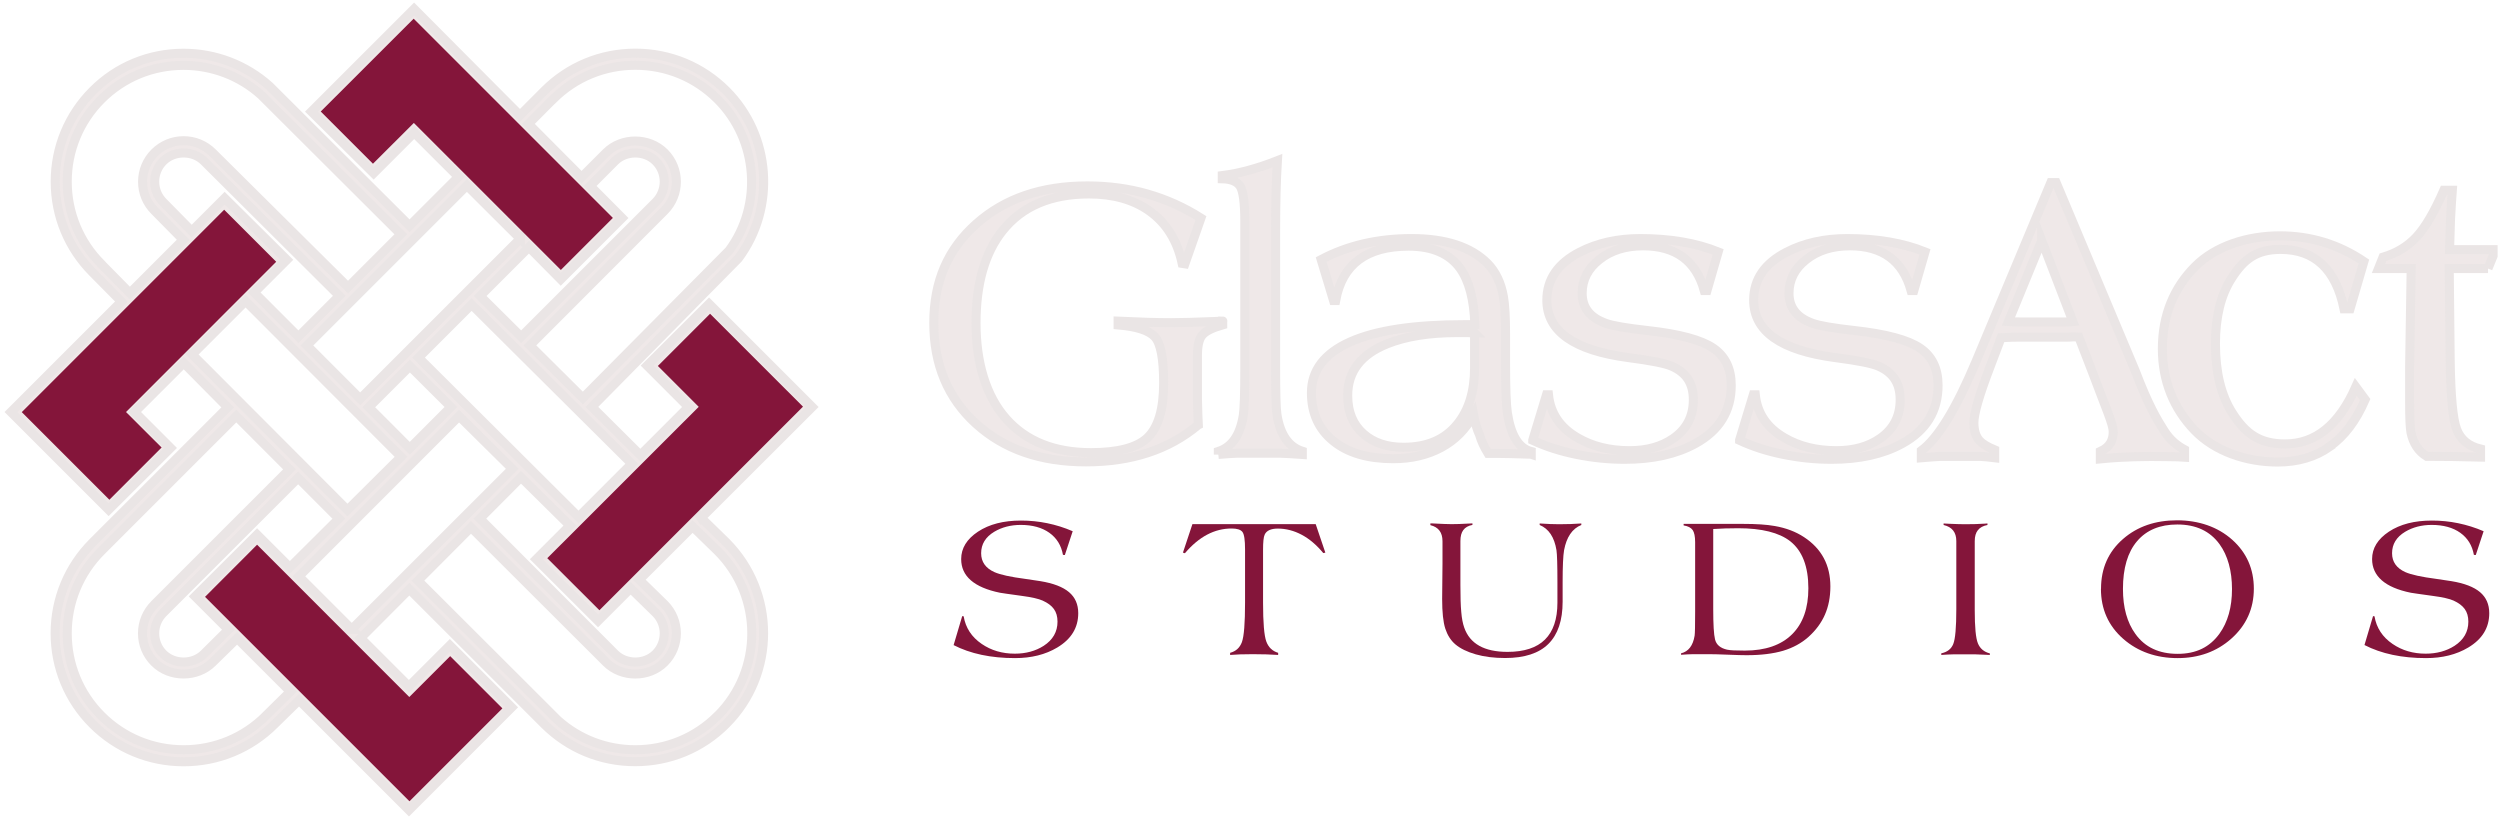
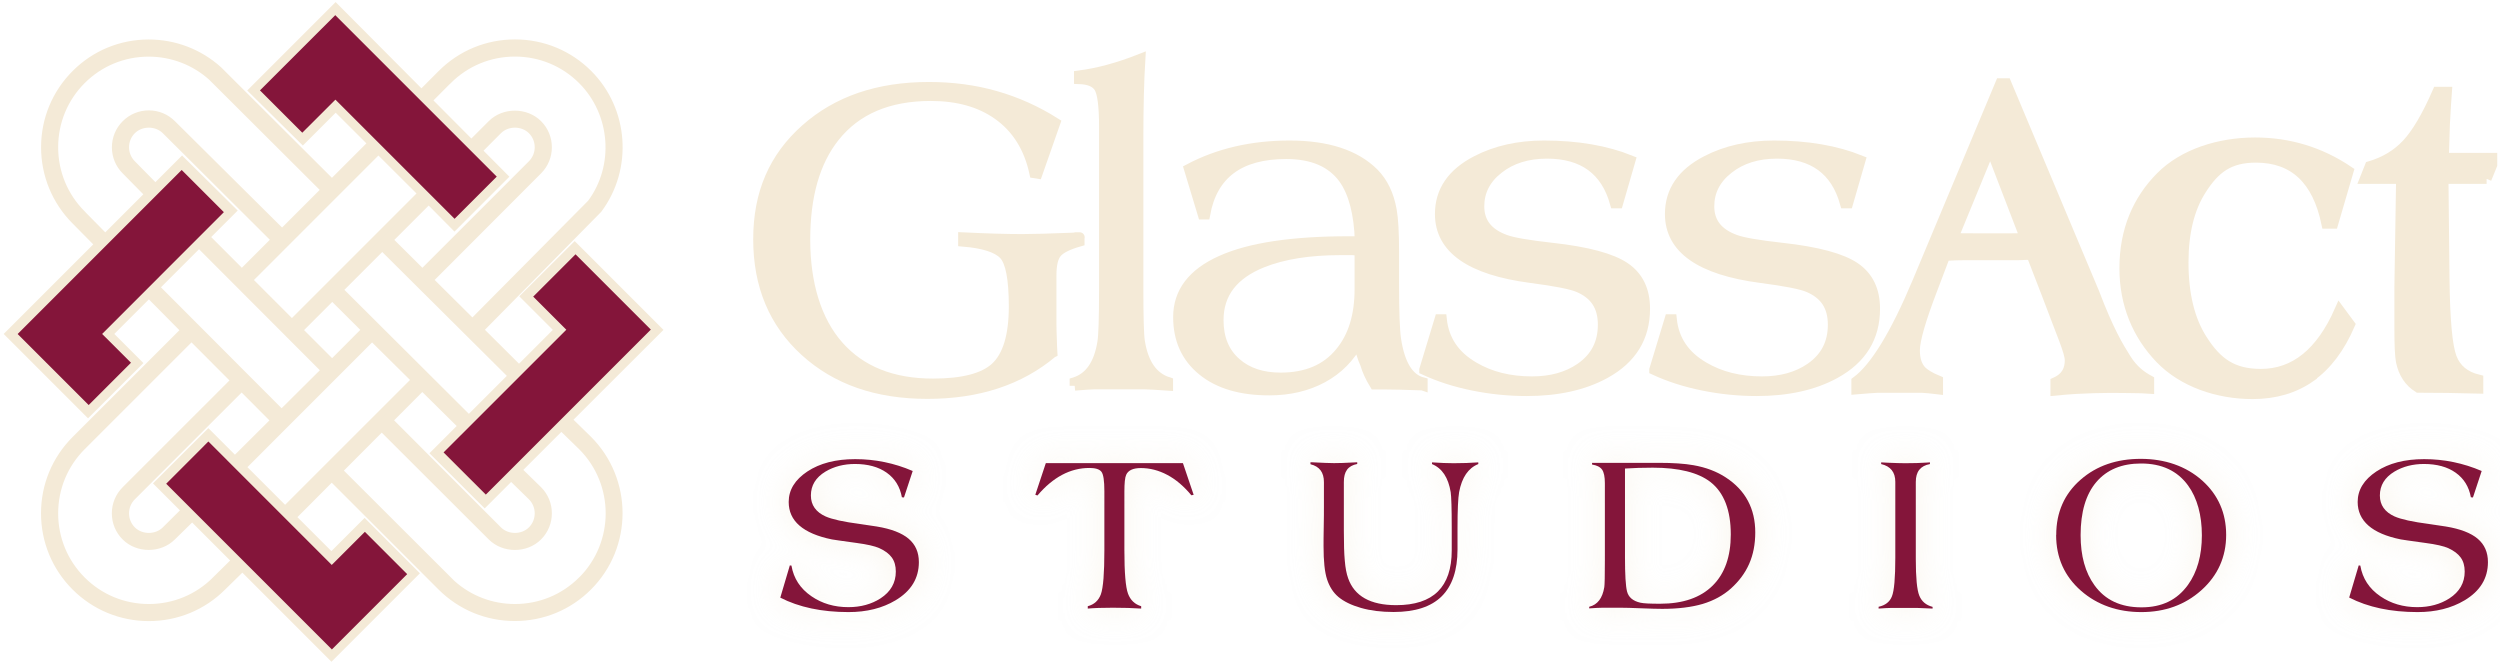
- <svg xmlns="http://www.w3.org/2000/svg" id="Layer_1" version="1.1" viewBox="24 30 293 96">
+ <svg xmlns="http://www.w3.org/2000/svg" id="Layer_1" version="1.1" viewBox="24 30 361.5 96">
  <defs>
    <style>
      .st0 {
        fill: #84153a;
      }

      .st1 {
-         fill: #efe8e8;
-         stroke: #eae5e5;
+         fill: #f4ead7;
+         stroke: #f4ead7;
        stroke-miterlimit: 10;
        stroke-width: 1.06px;
      }
    </style>
+     <filter id="studios-glow" x="-10%" y="-60%" width="120%" height="220%" color-interpolation-filters="sRGB">
+       <feGaussianBlur in="SourceAlpha" stdDeviation="1.6" result="halo" />
+       <feFlood flood-color="#f4ead7" flood-opacity="0.5" />
+       <feComposite in2="halo" operator="in" />
+       <feMerge>
+         <feMergeNode />
+         <feMergeNode in="SourceGraphic" />
+       </feMerge>
+     </filter>
  </defs>
-   <g>
+   <g transform="translate(132.9 37.45) scale(1.372) translate(-132.9 -48.05)">
    <path class="st1" d="M164.42,79.81c-3.43,2.88-7.81,4.32-13.15,4.32s-9.6-1.49-12.89-4.48c-3.29-2.99-4.94-6.93-4.94-11.81s1.66-8.65,4.99-11.61c3.33-2.96,7.65-4.44,12.99-4.44,2.48,0,4.83.31,7.03.94,2.21.63,4.31,1.57,6.3,2.83l-1.88,5.36-.32-.05c-.58-2.7-1.87-4.75-3.86-6.16-1.87-1.32-4.22-1.98-7.06-1.98-4.47,0-7.85,1.44-10.14,4.32-2.07,2.6-3.1,6.21-3.1,10.83s1.17,8.54,3.52,11.19c2.34,2.65,5.66,3.98,9.95,3.98,3.14,0,5.33-.57,6.57-1.7,1.3-1.2,1.95-3.34,1.95-6.44,0-2.9-.35-4.71-1.05-5.45-.7-.74-2.13-1.2-4.29-1.38v-.44c2.51.12,4.58.18,6.21.18,1.16,0,2.88-.05,5.15-.14.69-.03.99-.05.9-.05v.44c-1.23.35-2.03.75-2.4,1.21-.38.45-.56,1.24-.56,2.36v5.19c0,.4.02,1,.05,1.82,0,.26.02.64.05,1.15Z" />
    <path class="st1" d="M166.79,83.28v-.37c1.58-.5,2.55-1.91,2.92-4.2.12-.69.18-2.53.18-5.54v-17.23c0-2.16-.18-3.52-.53-4.09-.35-.57-1.06-.87-2.11-.9v-.37c1.98-.25,4.13-.83,6.46-1.75-.14,2.28-.21,5.06-.21,8.34v15.76c0,3.11.05,5,.16,5.67.37,2.34,1.36,3.77,2.97,4.29v.37c-1.1-.08-1.94-.12-2.51-.14h-5.22c-.49.02-1.2.06-2.11.14Z" />
    <path class="st1" d="M203.43,83.23h-.14c-1.73-.06-2.94-.09-3.63-.09h-1.26c-.46-.75-.79-1.47-.99-2.16-.31-.67-.54-1.46-.71-2.37-.89,1.67-2.15,2.95-3.78,3.83-1.63.88-3.51,1.32-5.62,1.32-2.99,0-5.34-.69-7.04-2.08-1.71-1.39-2.56-3.27-2.56-5.64,0-2.62,1.51-4.61,4.53-5.96,3.02-1.36,7.5-2.03,13.45-2.03h1.17c-.09-2.93-.67-5.13-1.72-6.6-1.26-1.73-3.27-2.6-6.04-2.6-4.93,0-7.78,2.12-8.55,6.37h-.25l-1.45-4.8c3.1-1.64,6.63-2.46,10.6-2.46s6.96.97,8.9,2.92c.95.97,1.57,2.26,1.86,3.88.17.93.25,2.41.25,4.41v3.38c0,2.93.07,4.87.21,5.82.4,2.65,1.33,4.17,2.8,4.55v.32ZM196.83,69.03c-.21,0-.46-.02-.74-.05h-1.29c-3.29,0-6.03.44-8.21,1.31-3.1,1.24-4.64,3.26-4.64,6.07,0,1.92.62,3.42,1.86,4.5,1.18,1.04,2.74,1.56,4.69,1.56,2.73,0,4.82-.89,6.27-2.67,1.36-1.64,2.05-3.85,2.05-6.64v-4.09Z" />
    <path class="st1" d="M203.64,81.58l1.61-5.31h.23c.23,2.18,1.36,3.85,3.4,5.03,1.72,1.01,3.75,1.52,6.11,1.52,2.02,0,3.72-.47,5.1-1.42,1.58-1.09,2.37-2.6,2.37-4.55s-.84-3.19-2.53-3.93c-.77-.34-2.46-.67-5.08-1.01-6.37-.84-9.56-3.09-9.56-6.73,0-2.44,1.29-4.31,3.86-5.63,2.05-1.06,4.42-1.59,7.1-1.59,3.49,0,6.54.52,9.12,1.56l-1.31,4.53h-.32c-.97-3.49-3.36-5.24-7.17-5.24-2.05,0-3.76.53-5.11,1.6-1.36,1.06-2.03,2.39-2.03,3.96,0,1.69.92,2.86,2.76,3.52.78.29,2.42.57,4.92.85,3.71.41,6.27,1.1,7.68,2.06,1.41.96,2.11,2.41,2.11,4.36,0,3.02-1.4,5.29-4.21,6.83-2.24,1.23-5,1.84-8.27,1.84-1.88,0-3.77-.19-5.64-.57-1.88-.38-3.59-.93-5.14-1.65Z" />
    <path class="st1" d="M227.88,81.58l1.61-5.31h.23c.23,2.18,1.36,3.85,3.4,5.03,1.72,1.01,3.75,1.52,6.11,1.52,2.02,0,3.72-.47,5.1-1.42,1.58-1.09,2.37-2.6,2.37-4.55s-.84-3.19-2.53-3.93c-.77-.34-2.46-.67-5.08-1.01-6.37-.84-9.56-3.09-9.56-6.73,0-2.44,1.29-4.31,3.86-5.63,2.05-1.06,4.42-1.59,7.1-1.59,3.49,0,6.54.52,9.12,1.56l-1.31,4.53h-.32c-.97-3.49-3.36-5.24-7.17-5.24-2.05,0-3.76.53-5.11,1.6-1.36,1.06-2.03,2.39-2.03,3.96,0,1.69.92,2.86,2.76,3.52.78.29,2.42.57,4.92.85,3.71.41,6.27,1.1,7.68,2.06,1.41.96,2.11,2.41,2.11,4.36,0,3.02-1.4,5.29-4.21,6.83-2.24,1.23-5,1.84-8.27,1.84-1.88,0-3.77-.19-5.64-.57-1.88-.38-3.59-.93-5.14-1.65Z" />
    <path class="st1" d="M276.13,83.5c-.49.02-2.87-.03-5.97.28v-.87c1.2-.54,1.51-1.42,1.51-2.31s-.85-2.73-2.41-6.91l-1.62-4.19c-.85-.05-.7.01-1.35.01h-5.48c-.7,0-1.46.02-2.28.07l-1.31,3.45c-1.25,3.26-1.88,5.43-1.88,6.51,0,.92.22,1.62.66,2.11.34.37.93.73,1.78,1.08v.92c-.75-.09-1.31-.15-1.68-.16h-4.72c-.42.02-1.15.07-2.2.16v-.83c1.95-1.44,4.09-4.93,6.42-10.48l8.76-20.94h.62l9.27,22.06c1.54,4.05,2.55,5.7,3.35,6.97.77,1.23,1.64,1.84,2.43,2.27v.87c-.55-.05-3.9-.07-3.9-.07ZM263.29,58.19l-3.91,9.51c.33.03,1.13.04,2.4.04h3.44c1.33,0,1.37,0,1.73-.04l-3.66-9.52Z" />
    <path class="st1" d="M297.05,82.35c-1.71,1.2-3.75,1.8-6.12,1.8-3.66,0-7.35-1.25-9.74-3.74-2.39-2.49-3.76-5.7-3.76-9.52,0-4.01,1.39-7.19,3.82-9.64,2.39-2.41,6.15-3.61,9.95-3.61,3.58,0,6.87,1,9.85,3.01l-1.62,5.54h-.71c-.96-4.64-3.44-6.96-7.43-6.96-2.82,0-4.32,1.13-5.76,3.4-1.25,1.95-1.88,4.5-1.88,7.65,0,3.36.66,6.07,1.99,8.14,1.54,2.41,3.18,3.61,6.17,3.61,3.56,0,6.32-2.23,8.29-6.69l1.1,1.49c-1.07,2.47-2.45,4.3-4.16,5.5Z" />
    <path class="st1" d="M315.6,61.47h-4.55l.11,10.57c.05,4.31.3,7.06.76,8.27.46,1.21,1.39,1.98,2.8,2.32v.94c-2.09-.06-4.48-.09-6.32-.09-.96-.6-1.57-1.52-1.83-2.78-.11-.57-.16-1.73-.16-3.49v-4.32l.18-11.42h-3.83l.53-1.33c1.56-.46,2.87-1.24,3.91-2.36s2.11-2.94,3.22-5.48h.99c-.06.77-.13,1.91-.21,3.42-.02.75-.05,1.93-.11,3.54h5.1v.74l-.6,1.47Z" />
-     <path class="st0" d="M135.76,105.62l1.01-3.41.17.02c.23,1.35.93,2.43,2.12,3.24,1.11.76,2.4,1.14,3.88,1.14,1.3,0,2.43-.31,3.38-.92,1.08-.7,1.62-1.65,1.62-2.83,0-.6-.14-1.09-.42-1.48-.28-.39-.72-.72-1.32-.99-.47-.21-1.28-.4-2.42-.55-1.55-.21-2.41-.34-2.58-.37-1.52-.31-2.66-.8-3.42-1.46s-1.13-1.49-1.13-2.49c0-1.27.66-2.34,1.97-3.21,1.32-.87,2.99-1.3,5.04-1.3,1.04,0,2.06.1,3.08.31s2.01.52,2.98.94l-.92,2.79-.22-.02c-.2-1.11-.73-1.97-1.6-2.59-.86-.61-1.98-.92-3.35-.92-1.17,0-2.21.27-3.1.8-1.03.62-1.54,1.46-1.54,2.52,0,.51.13.94.39,1.31.26.37.65.67,1.16.9.67.3,1.88.57,3.65.8.55.08,1.13.16,1.74.26,1.52.25,2.64.68,3.36,1.29.72.61,1.08,1.43,1.08,2.46,0,1.71-.82,3.05-2.46,4.03-1.39.83-3.04,1.24-4.95,1.24-2.82,0-5.23-.51-7.21-1.53Z" />
-     <path class="st0" d="M162.64,94.77l1.11-3.34h14.45l1.13,3.34-.24.05c-.79-.95-1.63-1.67-2.54-2.15-.9-.48-1.84-.72-2.79-.72-.81,0-1.33.24-1.54.71-.13.27-.19.87-.19,1.8v6.17c0,2.35.13,3.87.38,4.55.25.68.71,1.13,1.39,1.33v.25c-.87-.06-1.86-.09-2.97-.09s-2.01.03-2.66.09v-.25c.68-.18,1.13-.59,1.38-1.25.25-.69.37-2.23.37-4.63v-6.24c0-1.1-.1-1.78-.31-2.05-.21-.27-.63-.4-1.27-.4-2.01,0-3.83.97-5.47,2.9l-.22-.07Z" />
-     <path class="st0" d="M191.64,91.52v-.18h.16c1.13.06,1.9.09,2.32.09.5,0,1.17-.02,2.03-.07.29-.02.43-.02.42-.02v.18c-.48.09-.84.29-1.07.6s-.34.74-.34,1.29v5.17c0,1.37.03,2.42.1,3.14.06.75.18,1.36.35,1.84.66,1.89,2.35,2.84,5.07,2.84,1.95,0,3.42-.48,4.39-1.44.97-.96,1.46-2.4,1.46-4.32v-2.4c0-2.05-.04-3.29-.11-3.75-.25-1.53-.9-2.52-1.97-2.96v-.18c.88.06,1.64.09,2.28.09.93,0,1.79-.03,2.6-.09v.18c-1.06.42-1.73,1.41-2.02,2.95-.11.62-.17,1.87-.17,3.76v2.28c0,2.2-.56,3.85-1.67,4.95-1.11,1.1-2.8,1.65-5.07,1.65-1.28,0-2.43-.14-3.44-.43-1.01-.29-1.81-.68-2.39-1.17-.54-.46-.93-1.08-1.18-1.84-.25-.77-.37-1.93-.37-3.48,0-.46,0-1.15.02-2.06.02-.92.02-1.6.02-2.06v-2.65c0-1.03-.47-1.65-1.41-1.88Z" />
-     <path class="st0" d="M221.02,106.75v-.18c.87-.21,1.4-.9,1.59-2.07.04-.25.06-1.2.06-2.83v-8.13c0-.67-.1-1.14-.29-1.42-.2-.28-.55-.46-1.06-.54v-.18h6.99c1.53,0,2.76.08,3.7.25,1.31.23,2.45.66,3.42,1.3,2.06,1.35,3.09,3.28,3.09,5.78s-.86,4.38-2.57,5.92c-.82.73-1.81,1.27-2.97,1.62-1.16.34-2.58.52-4.27.52-.49,0-1.22-.02-2.2-.06s-1.71-.06-2.2-.06h-1.87c-.36,0-.83.03-1.41.07ZM224.79,92.01v9.37c0,1.8.07,2.98.21,3.55.15.63.62,1.03,1.41,1.21.35.08,1.04.11,2.08.11,2.41,0,4.27-.64,5.56-1.93,1.26-1.26,1.89-3.05,1.89-5.37,0-2.56-.71-4.4-2.13-5.52-1.3-1.01-3.34-1.52-6.09-1.52-1.05,0-2.02.03-2.92.09Z" />
-     <path class="st0" d="M251.52,106.75v-.18c.7-.15,1.17-.51,1.4-1.09.24-.58.36-1.95.36-4.09v-7.98c0-1.03-.5-1.65-1.49-1.88v-.18c-.06,0,.06,0,.36.02l.4.02c.72.03,1.3.05,1.76.05.85,0,1.62-.02,2.32-.07.08,0,.17-.02.28-.02h.02v.18c-.5.09-.87.29-1.12.6-.25.31-.37.74-.37,1.29v8.11c0,1.97.12,3.26.37,3.87.25.61.71,1,1.4,1.18v.18c-.4-.02-.96-.05-1.68-.07h-2.62c-.3,0-.77.03-1.41.07Z" />
-     <path class="st0" d="M270.24,99c0-2.39.86-4.34,2.59-5.84,1.68-1.46,3.79-2.18,6.32-2.18s4.77.76,6.48,2.29c1.68,1.51,2.52,3.42,2.52,5.73s-.88,4.29-2.64,5.85c-1.71,1.52-3.81,2.28-6.3,2.28s-4.64-.75-6.35-2.24c-1.75-1.53-2.63-3.49-2.63-5.88ZM272.81,99.03c0,2.18.49,3.93,1.46,5.27,1.12,1.56,2.77,2.33,4.95,2.33s3.76-.79,4.9-2.36c.98-1.36,1.47-3.11,1.47-5.23s-.49-3.93-1.46-5.26c-1.12-1.54-2.77-2.31-4.95-2.31-2.03,0-3.6.65-4.71,1.95-1.11,1.3-1.66,3.17-1.66,5.6Z" />
-     <path class="st0" d="M301.11,105.62l1.01-3.41.17.02c.23,1.35.93,2.43,2.12,3.24,1.11.76,2.4,1.14,3.88,1.14,1.3,0,2.43-.31,3.38-.92,1.08-.7,1.62-1.65,1.62-2.83,0-.6-.14-1.09-.42-1.48-.28-.39-.72-.72-1.31-.99-.47-.21-1.28-.4-2.43-.55-1.55-.21-2.41-.34-2.58-.37-1.52-.31-2.66-.8-3.41-1.46s-1.13-1.49-1.13-2.49c0-1.27.66-2.34,1.97-3.21,1.32-.87,2.99-1.3,5.04-1.3,1.04,0,2.06.1,3.08.31,1.01.21,2.01.52,2.98.94l-.92,2.79-.22-.02c-.2-1.11-.73-1.97-1.6-2.59-.86-.61-1.98-.92-3.35-.92-1.17,0-2.21.27-3.1.8-1.03.62-1.54,1.46-1.54,2.52,0,.51.13.94.39,1.31.26.37.65.67,1.16.9.67.3,1.89.57,3.66.8.55.08,1.13.16,1.74.26,1.52.25,2.64.68,3.36,1.29.72.61,1.08,1.43,1.08,2.46,0,1.71-.82,3.05-2.46,4.03-1.39.83-3.04,1.24-4.95,1.24-2.82,0-5.23-.51-7.21-1.53Z" />
+     <g filter="url(#studios-glow)">
+       <path class="st0" d="M135.76,105.62l1.01-3.41.17.02c.23,1.35.93,2.43,2.12,3.24,1.11.76,2.4,1.14,3.88,1.14,1.3,0,2.43-.31,3.38-.92,1.08-.7,1.62-1.65,1.62-2.83,0-.6-.14-1.09-.42-1.48-.28-.39-.72-.72-1.32-.99-.47-.21-1.28-.4-2.42-.55-1.55-.21-2.41-.34-2.58-.37-1.52-.31-2.66-.8-3.42-1.46s-1.13-1.49-1.13-2.49c0-1.27.66-2.34,1.97-3.21,1.32-.87,2.99-1.3,5.04-1.3,1.04,0,2.06.1,3.08.31s2.01.52,2.98.94l-.92,2.79-.22-.02c-.2-1.11-.73-1.97-1.6-2.59-.86-.61-1.98-.92-3.35-.92-1.17,0-2.21.27-3.1.8-1.03.62-1.54,1.46-1.54,2.52,0,.51.13.94.39,1.31.26.37.65.67,1.16.9.67.3,1.88.57,3.65.8.55.08,1.13.16,1.74.26,1.52.25,2.64.68,3.36,1.29.72.61,1.08,1.43,1.08,2.46,0,1.71-.82,3.05-2.46,4.03-1.39.83-3.04,1.24-4.95,1.24-2.82,0-5.23-.51-7.21-1.53Z" />
+       <path class="st0" d="M162.64,94.77l1.11-3.34h14.45l1.13,3.34-.24.05c-.79-.95-1.63-1.67-2.54-2.15-.9-.48-1.84-.72-2.79-.72-.81,0-1.33.24-1.54.71-.13.27-.19.87-.19,1.8v6.17c0,2.35.13,3.87.38,4.55.25.68.71,1.13,1.39,1.33v.25c-.87-.06-1.86-.09-2.97-.09s-2.01.03-2.66.09v-.25c.68-.18,1.13-.59,1.38-1.25.25-.69.37-2.23.37-4.63v-6.24c0-1.1-.1-1.78-.31-2.05-.21-.27-.63-.4-1.27-.4-2.01,0-3.83.97-5.47,2.9l-.22-.07Z" />
+       <path class="st0" d="M191.64,91.52v-.18h.16c1.13.06,1.9.09,2.32.09.5,0,1.17-.02,2.03-.07.29-.02.43-.02.42-.02v.18c-.48.09-.84.29-1.07.6s-.34.74-.34,1.29v5.17c0,1.37.03,2.42.1,3.14.06.75.18,1.36.35,1.84.66,1.89,2.35,2.84,5.07,2.84,1.95,0,3.42-.48,4.39-1.44.97-.96,1.46-2.4,1.46-4.32v-2.4c0-2.05-.04-3.29-.11-3.75-.25-1.53-.9-2.52-1.97-2.96v-.18c.88.06,1.64.09,2.28.09.93,0,1.79-.03,2.6-.09v.18c-1.06.42-1.73,1.41-2.02,2.95-.11.62-.17,1.87-.17,3.76v2.28c0,2.2-.56,3.85-1.67,4.95-1.11,1.1-2.8,1.65-5.07,1.65-1.28,0-2.43-.14-3.44-.43-1.01-.29-1.81-.68-2.39-1.17-.54-.46-.93-1.08-1.18-1.84-.25-.77-.37-1.93-.37-3.48,0-.46,0-1.15.02-2.06.02-.92.02-1.6.02-2.06v-2.65c0-1.03-.47-1.65-1.41-1.88Z" />
+       <path class="st0" d="M221.02,106.75v-.18c.87-.21,1.4-.9,1.59-2.07.04-.25.06-1.2.06-2.83v-8.13c0-.67-.1-1.14-.29-1.42-.2-.28-.55-.46-1.06-.54v-.18h6.99c1.53,0,2.76.08,3.7.25,1.31.23,2.45.66,3.42,1.3,2.06,1.35,3.09,3.28,3.09,5.78s-.86,4.38-2.57,5.92c-.82.73-1.81,1.27-2.97,1.62-1.16.34-2.58.52-4.27.52-.49,0-1.22-.02-2.2-.06s-1.71-.06-2.2-.06h-1.87c-.36,0-.83.03-1.41.07ZM224.79,92.01v9.37c0,1.8.07,2.98.21,3.55.15.63.62,1.03,1.41,1.21.35.08,1.04.11,2.08.11,2.41,0,4.27-.64,5.56-1.93,1.26-1.26,1.89-3.05,1.89-5.37,0-2.56-.71-4.4-2.13-5.52-1.3-1.01-3.34-1.52-6.09-1.52-1.05,0-2.02.03-2.92.09Z" />
+       <path class="st0" d="M251.52,106.75v-.18c.7-.15,1.17-.51,1.4-1.09.24-.58.36-1.95.36-4.09v-7.98c0-1.03-.5-1.65-1.49-1.88v-.18c-.06,0,.06,0,.36.02l.4.02c.72.03,1.3.05,1.76.05.85,0,1.62-.02,2.32-.07.08,0,.17-.02.28-.02h.02v.18c-.5.09-.87.29-1.12.6-.25.31-.37.74-.37,1.29v8.11c0,1.97.12,3.26.37,3.87.25.61.71,1,1.4,1.18v.18c-.4-.02-.96-.05-1.68-.07h-2.62c-.3,0-.77.03-1.41.07Z" />
+       <path class="st0" d="M270.24,99c0-2.39.86-4.34,2.59-5.84,1.68-1.46,3.79-2.18,6.32-2.18s4.77.76,6.48,2.29c1.68,1.51,2.52,3.42,2.52,5.73s-.88,4.29-2.64,5.85c-1.71,1.52-3.81,2.28-6.3,2.28s-4.64-.75-6.35-2.24c-1.75-1.53-2.63-3.49-2.63-5.88ZM272.81,99.03c0,2.18.49,3.93,1.46,5.27,1.12,1.56,2.77,2.33,4.95,2.33s3.76-.79,4.9-2.36c.98-1.36,1.47-3.11,1.47-5.23s-.49-3.93-1.46-5.26c-1.12-1.54-2.77-2.31-4.95-2.31-2.03,0-3.6.65-4.71,1.95-1.11,1.3-1.66,3.17-1.66,5.6Z" />
+       <path class="st0" d="M301.11,105.62l1.01-3.41.17.02c.23,1.35.93,2.43,2.12,3.24,1.11.76,2.4,1.14,3.88,1.14,1.3,0,2.43-.31,3.38-.92,1.08-.7,1.62-1.65,1.62-2.83,0-.6-.14-1.09-.42-1.48-.28-.39-.72-.72-1.31-.99-.47-.21-1.28-.4-2.43-.55-1.55-.21-2.41-.34-2.58-.37-1.52-.31-2.66-.8-3.41-1.46s-1.13-1.49-1.13-2.49c0-1.27.66-2.34,1.97-3.21,1.32-.87,2.99-1.3,5.04-1.3,1.04,0,2.06.1,3.08.31,1.01.21,2.01.52,2.98.94l-.92,2.79-.22-.02c-.2-1.11-.73-1.97-1.6-2.59-.86-.61-1.98-.92-3.35-.92-1.17,0-2.21.27-3.1.8-1.03.62-1.54,1.46-1.54,2.52,0,.51.13.94.39,1.31.26.37.65.67,1.16.9.67.3,1.89.57,3.66.8.55.08,1.13.16,1.74.26,1.52.25,2.64.68,3.36,1.29.72.61,1.08,1.43,1.08,2.46,0,1.71-.82,3.05-2.46,4.03-1.39.83-3.04,1.24-4.95,1.24-2.82,0-5.23-.51-7.21-1.53Z" />
+     </g>
  </g>
  <g>
    <path class="st1" d="M106.17,90.7l13.02-13-12.09-12.09-7.26,7.24,4.85,4.85-5.64,5.64-5.68-5.65,17.16-17.4c4.45-5.96,3.84-14.4-1.41-19.65-2.84-2.84-6.62-4.41-10.65-4.41s-7.81,1.56-10.66,4.41l-2.87,2.88-12.41-12.47-12.03,12.03,7.29,7.22,4.75-4.75,5.19,5.18-5.73,5.73-16.41-16.36c-2.77-2.49-6.35-3.86-10.08-3.86-4.02,0-7.8,1.56-10.63,4.4-2.84,2.84-4.41,6.63-4.41,10.65s1.57,7.81,4.4,10.65l3.36,3.4-12.95,12.95,11.45,11.45,7.26-7.24-4.21-4.21,5.75-5.75,5.16,5.21-15.82,15.82c-2.84,2.84-4.41,6.63-4.41,10.65s1.57,7.81,4.41,10.65,6.63,4.41,10.65,4.41,7.81-1.56,10.65-4.4l2.88-2.82,12.88,12.88,12.04-12.04-7.25-7.26-4.8,4.8-5.66-5.66,5.71-5.73,15.84,15.84c2.84,2.82,6.61,4.38,10.63,4.38h0c4.03,0,7.81-1.56,10.65-4.41,5.87-5.87,5.87-15.43,0-21.32l-2.94-2.87ZM65.23,103.75l-6.2-6.2,18.77-18.78,6.24,6.17-18.82,18.81ZM47.92,106.63c-1.28,1.28-3.52,1.28-4.8,0-.64-.64-.99-1.49-.99-2.4s.35-1.76.99-2.4l15.82-15.82,4.77,4.78-5.74,5.71-3.84-3.84-7.26,7.24,3.9,3.9-2.85,2.83ZM63.77,64.67l-4.8,4.8-5.18-5.19,3.83-3.83-7.29-7.22-3.86,3.86-3.35-3.4c-.64-.64-.99-1.49-.99-2.4s.35-1.76.99-2.4c1.28-1.28,3.52-1.28,4.8,0l15.85,15.78ZM85.08,69.47l-4.81-4.78,5.72-5.72,3.73,3.77,7.19-7.19-3.74-3.76,2.89-2.9c1.28-1.28,3.52-1.28,4.8,0,1.32,1.32,1.32,3.47,0,4.8l-15.77,15.77ZM79.27,65.69l18.77,18.66-6.24,6.24-18.75-18.68,6.22-6.22ZM76.85,77.7l-.06.06h0s-4.77,4.78-4.77,4.78l-4.8-4.81,4.82-4.82,4.81,4.79ZM80.24,90.78l4.82-4.84,5.73,5.66-3.94,3.94,7.24,7.23,3.82-3.82,2.95,2.88c1.32,1.32,1.32,3.48,0,4.8-1.28,1.28-3.52,1.28-4.8,0l-15.82-15.85ZM88.81,41.64c2.57-2.57,6-3.99,9.65-3.99s7.08,1.42,9.65,3.99c4.76,4.75,5.3,12.41,1.34,17.73l-17.14,17.28-6.21-6.17,15.76-15.78c1.88-1.88,1.88-4.93,0-6.81-1.82-1.81-4.99-1.82-6.81,0l-2.89,2.89-6.23-6.26,2.87-2.88ZM84.98,57.97l-18.77,18.77-6.24-6.25,18.75-18.75,6.26,6.24ZM35.87,60.94c-2.57-2.57-3.99-6-3.99-9.65s1.42-7.08,3.99-9.65c2.57-2.57,5.99-3.98,9.63-3.98,3.38,0,6.62,1.24,9.1,3.47l16.38,16.33-6.19,6.19-15.87-15.75c-.91-.91-2.12-1.41-3.4-1.41s-2.49.5-3.4,1.41c-.91.91-1.41,2.12-1.41,3.4,0,1.29.5,2.5,1.41,3.4l3.35,3.4-6.25,6.25-3.35-3.4ZM46.53,71.54l6.25-6.25,18.22,18.25-6.28,6.24-18.2-18.24ZM55.17,113.88c-2.57,2.57-6,3.99-9.65,3.99s-7.08-1.42-9.65-3.99c-2.57-2.57-3.99-6-3.99-9.65s1.42-7.08,3.99-9.65l15.82-15.82,6.24,6.25-15.82,15.82c-.91.91-1.41,2.12-1.41,3.4s.5,2.5,1.41,3.4c1.81,1.82,4.99,1.81,6.8,0l2.88-2.82,6.24,6.24-2.86,2.82ZM108.11,113.88c-2.57,2.57-6,3.99-9.65,3.99h0c-3.39,0-6.6-1.23-9.1-3.47h0s-16.38-16.35-16.38-16.35l6.22-6.24,15.85,15.82c1.82,1.82,4.99,1.82,6.81,0,1.88-1.88,1.88-4.93,0-6.81l-2.94-2.87,6.25-6.24,2.95,2.87c5.32,5.32,5.32,13.98,0,19.3Z" />
    <polygon class="st0" points="95.83 55.54 72.48 32.19 61.59 43.07 67.71 49.19 72.5 44.41 89.73 61.64 95.83 55.54" />
    <polygon class="st0" points="94.25 101.52 118.11 77.66 107.22 66.77 101.1 72.89 105.89 77.68 88.14 95.42 94.25 101.52" />
    <polygon class="st0" points="48.03 99.95 71.99 123.91 82.88 113.02 76.76 106.9 71.97 111.69 54.13 93.84 48.03 99.95" />
    <polygon class="st0" points="50.27 54.58 26.55 78.3 36.82 88.57 42.94 82.45 38.77 78.29 56.37 60.68 50.27 54.58" />
  </g>
</svg>
